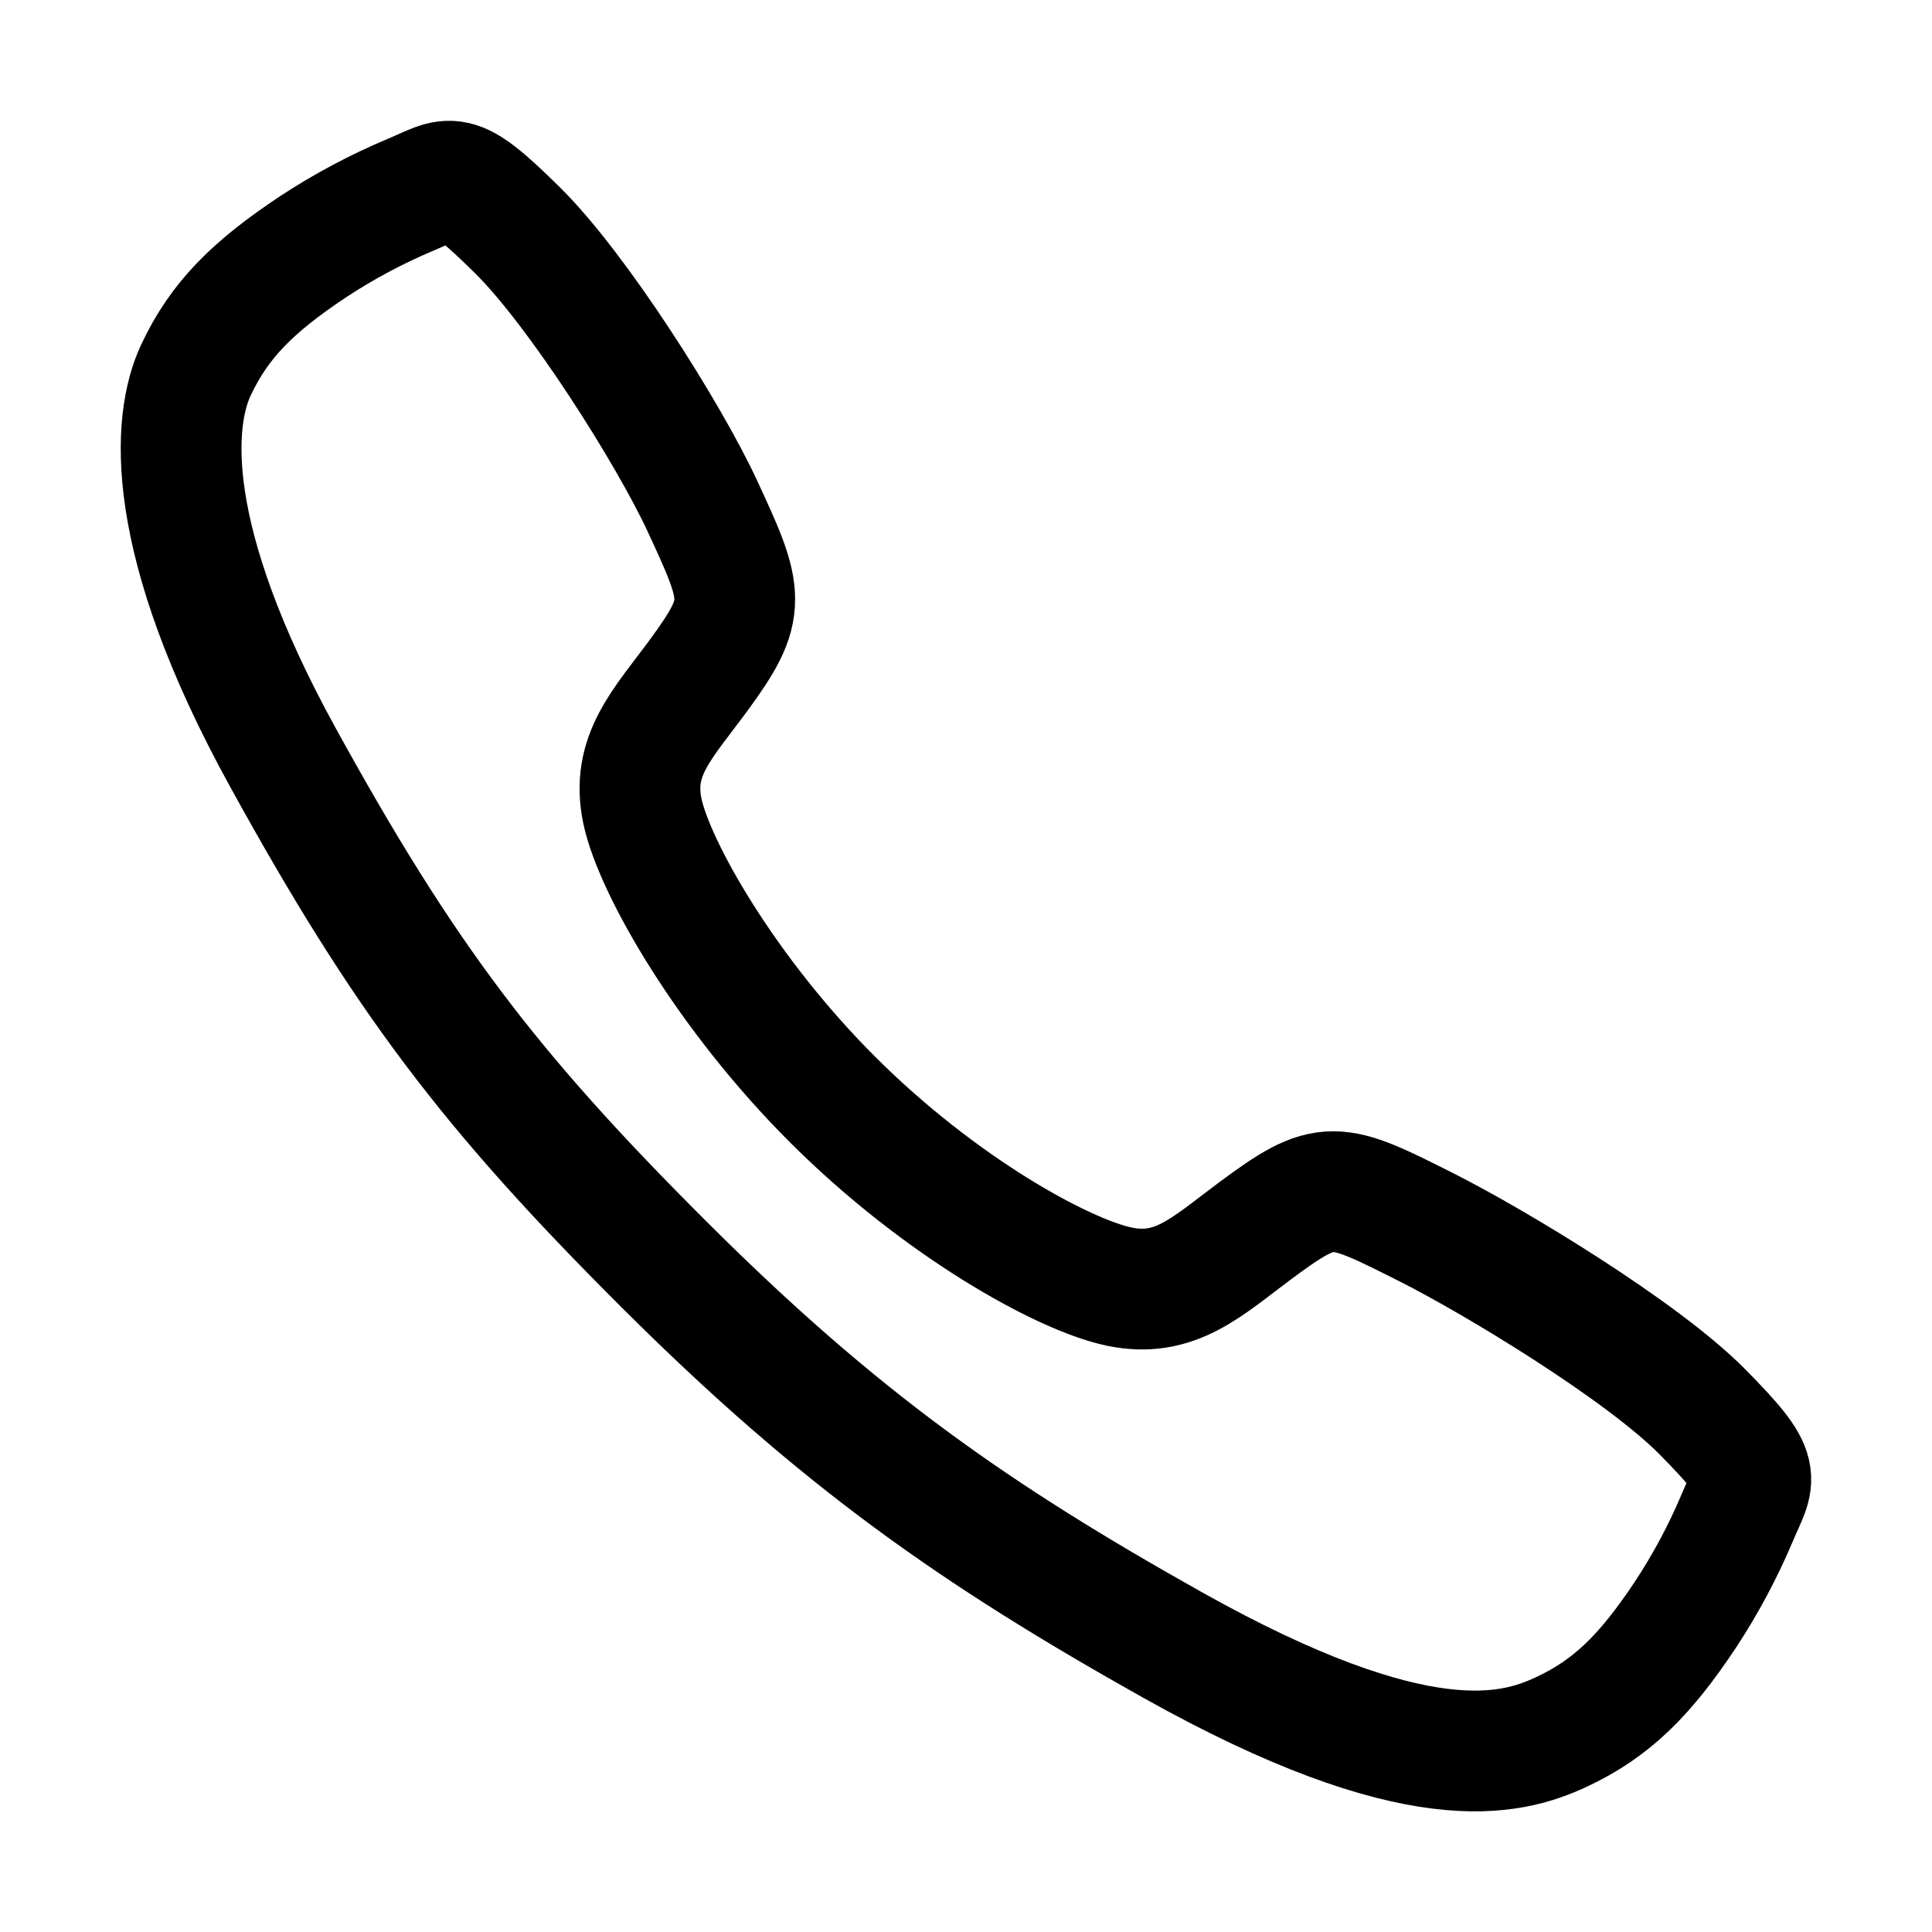
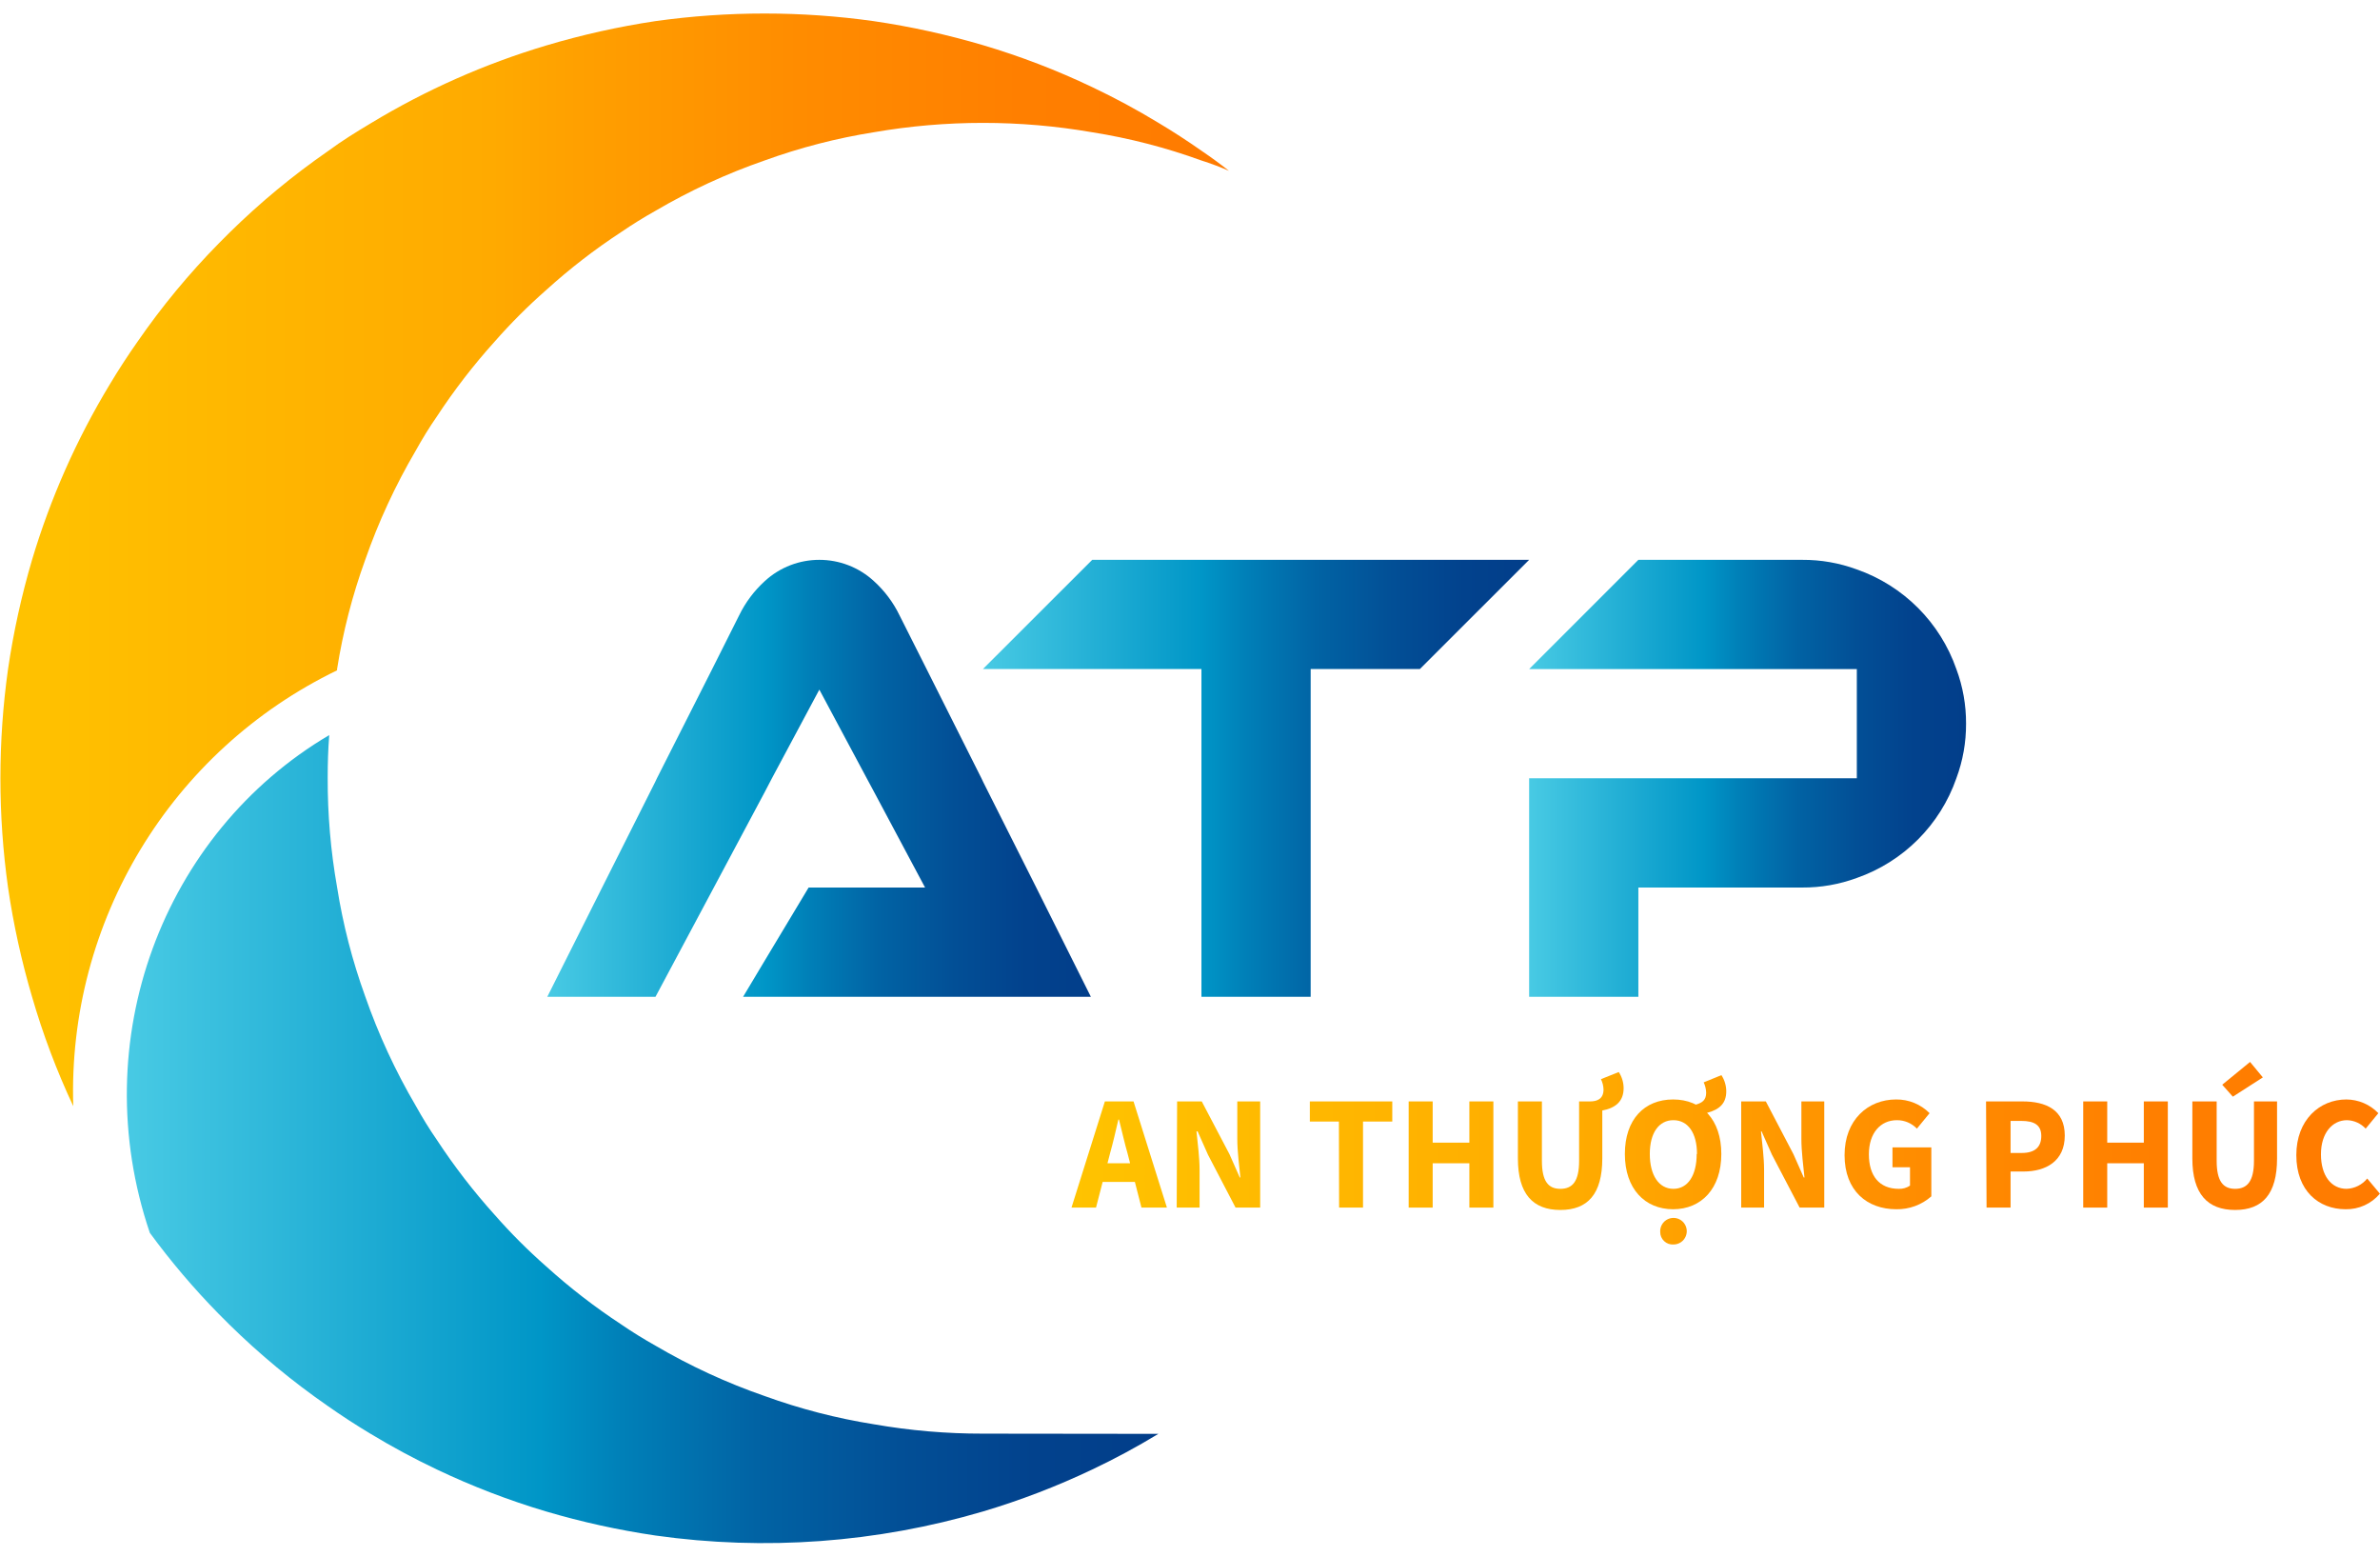
- <svg xmlns="http://www.w3.org/2000/svg" alt="hotline" viewBox="0 0 512 512">
-   <path d="M451 374c-15.88-16-54.34-39.35-73-48.76-24.3-12.24-26.3-13.24-45.4.95-12.74 9.47-21.21 17.93-36.12 14.75s-47.31-21.11-75.68-49.39-47.34-61.62-50.53-76.48 5.41-23.23 14.79-36c13.22-18 12.22-21 .92-45.3-8.81-18.9-32.84-57-48.9-72.8C119.9 44 119.9 47 108.83 51.6A160.15 160.15 0 0083 65.37C67 76 58.12 84.83 51.91 98.1s-9 44.38 23.07 102.64 54.57 88.05 101.14 134.49S258.5 406.64 310.85 436c64.76 36.27 89.6 29.2 102.91 23s22.18-15 32.83-31a159.09 159.09 0 0013.8-25.8C465 391.17 468 391.17 451 374z" fill="none" stroke="currentColor" stroke-miterlimit="10" stroke-width="32" />
+ <svg xmlns="http://www.w3.org/2000/svg" xmlns:xlink="http://www.w3.org/1999/xlink" viewBox="0 0 230.96 148.39" height="85" width="130" alt="logo-atp">
+   <defs>
+     <style>.cls-1{fill:url(#linear-gradient);}.cls-2{fill:url(#linear-gradient-2);}.cls-3{fill:url(#linear-gradient-3);}.cls-4{fill:url(#linear-gradient-4);}.cls-5{fill:url(#linear-gradient-5);}.cls-6{fill:url(#linear-gradient-6);}</style>
+     <linearGradient id="linear-gradient" x1="95.39" y1="74.19" x2="148.39" y2="74.19" gradientUnits="userSpaceOnUse">
+       <stop offset="0" stop-color="#48cae4" />
+       <stop offset="0.4" stop-color="#0096c7" />
+       <stop offset="0.48" stop-color="#0080b8" />
+       <stop offset="0.61" stop-color="#0163a4" />
+       <stop offset="0.75" stop-color="#024f96" />
+       <stop offset="0.88" stop-color="#02428d" />
+       <stop offset="1" stop-color="#023e8a" />
+     </linearGradient>
+     <linearGradient id="linear-gradient-2" x1="155.28" y1="75.19" x2="197.68" y2="75.19" xlink:href="#linear-gradient" />
+     <linearGradient id="linear-gradient-3" x1="60.01" y1="75.19" x2="112.75" y2="75.19" xlink:href="#linear-gradient" />
+     <linearGradient id="linear-gradient-4" x1="19.2" y1="110.21" x2="119.3" y2="110.21" xlink:href="#linear-gradient" />
+     <linearGradient id="linear-gradient-5" x1="6.89" y1="54" x2="126.15" y2="54" gradientUnits="userSpaceOnUse">
+       <stop offset="0" stop-color="#ffc300" />
+       <stop offset="0.4" stop-color="#fa0" />
+       <stop offset="0.47" stop-color="#ffa000" />
+       <stop offset="0.65" stop-color="#ff8c00" />
+       <stop offset="0.83" stop-color="#ff7f00" />
+       <stop offset="1" stop-color="#ff7b00" />
+     </linearGradient>
+     <linearGradient id="linear-gradient-6" x1="110.87" y1="111.56" x2="237.85" y2="111.56" gradientUnits="userSpaceOnUse">
+       <stop offset="0" stop-color="#fff" />
+       <stop offset="0" stop-color="#ffc300" />
+       <stop offset="0.4" stop-color="#fa0" />
+       <stop offset="0.47" stop-color="#ffa000" />
+       <stop offset="0.65" stop-color="#ff8c00" />
+       <stop offset="0.83" stop-color="#ff7f00" />
+       <stop offset="1" stop-color="#ff7b00" />
+     </linearGradient>
+   </defs>
+   <g id="Layer_2" data-name="Layer 2">
+     <polygon class="cls-1" points="148.39 53 137.79 63.59 127.19 63.59 127.19 95.39 116.59 95.39 116.59 63.59 95.39 63.59 105.99 53 148.39 53" />
+     <path class="cls-2" d="M197.68,69.89a15,15,0,0,1-.94,5.3,15.73,15.73,0,0,1-9.66,9.67,15.08,15.08,0,0,1-5.3.93h-15.9v10.6h-10.6V75.19h31.8V64.6h-31.8L165.88,54h15.9a15.08,15.08,0,0,1,5.3.93,15.73,15.73,0,0,1,9.66,9.67A15,15,0,0,1,197.68,69.89Z" transform="translate(-6.89 -1)" />
+     <path class="cls-3" d="M112.75,96.39H79l2.12-3.54,4.24-7.06h11.3l-4.94-9.26L91,75.19l-4.6-8.6-4.6,8.6-.7,1.34-4.94,9.26-5.66,10.6H60l5.32-10.6,5.15-10.24.17-.36L76,64.6l2.62-5.22a11,11,0,0,1,2.48-3.31,7.82,7.82,0,0,1,10.6,0,10.84,10.84,0,0,1,2.48,3.31l2.63,5.22,5.32,10.59.17.36,5.15,10.24Z" transform="translate(-6.89 -1)" />
+     <path class="cls-4" d="M119.3,138.79a70.6,70.6,0,0,1-6.42,3.46,73.47,73.47,0,0,1-10.6,4.07,75.24,75.24,0,0,1-31.8,2.33,77,77,0,0,1-10.59-2.33,73.47,73.47,0,0,1-10.6-4.07,72.14,72.14,0,0,1-6.43-3.46c-1.42-.85-2.82-1.76-4.17-2.71a72.43,72.43,0,0,1-9.54-7.89l-1.06-1.06a72,72,0,0,1-6.66-7.84C15.09,100.63,22.68,80.54,38.84,71c-.11,1.38-.15,2.76-.15,4.15a59.87,59.87,0,0,0,.91,10.6,57.27,57.27,0,0,0,2.73,10.6,60,60,0,0,0,4.9,10.6c.64,1.15,1.31,2.25,2.06,3.33a60.11,60.11,0,0,0,5.61,7.27,54.54,54.54,0,0,0,5,5,59.42,59.42,0,0,0,7.27,5.62c1.08.74,2.18,1.42,3.32,2.06a59.27,59.27,0,0,0,10.6,4.89,57.7,57.7,0,0,0,10.6,2.74,61,61,0,0,0,10.6.91Z" transform="translate(-6.89 -1)" />
+     <path class="cls-5" d="M126.15,16.26a27.64,27.64,0,0,0-2.67-1,57.29,57.29,0,0,0-10.6-2.74,62.19,62.19,0,0,0-21.2,0,57.7,57.7,0,0,0-10.6,2.74,59.27,59.27,0,0,0-10.6,4.89c-1.14.64-2.24,1.32-3.32,2.06a58.44,58.44,0,0,0-7.27,5.62,54.54,54.54,0,0,0-5,5,60.11,60.11,0,0,0-5.61,7.27c-.75,1.08-1.42,2.18-2.06,3.33A60,60,0,0,0,42.33,54,57.27,57.27,0,0,0,39.6,64.6s0,.08,0,.12A45.39,45.39,0,0,0,14,107,72.32,72.32,0,0,1,10,96.39a76.82,76.82,0,0,1-2.33-10.6,76.22,76.22,0,0,1,0-21.19A76.82,76.82,0,0,1,10,54a73.47,73.47,0,0,1,7.53-17c.85-1.42,1.76-2.82,2.71-4.17a71.65,71.65,0,0,1,7.89-9.54l1.06-1.06a72.43,72.43,0,0,1,9.54-7.89c1.35-1,2.75-1.86,4.17-2.71a73.47,73.47,0,0,1,17-7.53A77,77,0,0,1,70.48,1.74a76.29,76.29,0,0,1,21.2,0,76.82,76.82,0,0,1,10.6,2.33,72.32,72.32,0,0,1,10.6,4.07,70.6,70.6,0,0,1,6.42,3.46c1.43.85,2.82,1.76,4.18,2.71Q124.85,15.24,126.15,16.26Z" transform="translate(-6.89 -1)" />
+     <path class="cls-6" d="M114.11,106.54h2.78l3.24,10.3h-2.47l-1.34-5.22c-.29-1-.57-2.25-.84-3.32h-.06c-.25,1.09-.53,2.29-.82,3.32l-1.35,5.22h-2.38Zm-1.11,6h5v1.81h-5Z" transform="translate(-6.89 -1)" />
+     <path class="cls-6" d="M121.12,106.54h2.39l2.69,5.12,1,2.26h.06c-.11-1.09-.3-2.53-.3-3.74v-3.64h2.22v10.3h-2.39l-2.68-5.14-1-2.25H123c.11,1.14.3,2.52.3,3.73v3.66h-2.22Z" transform="translate(-6.89 -1)" />
+     <path class="cls-6" d="M136.82,108.49H134v-1.95h8v1.95h-2.84v8.35h-2.32Z" transform="translate(-6.89 -1)" />
+     <path class="cls-6" d="M143.59,106.54h2.33v4h3.56v-4h2.33v10.3h-2.33v-4.3h-3.56v4.3h-2.33Z" transform="translate(-6.89 -1)" />
+     <path class="cls-6" d="M154.19,112.07v-5.53h2.33v5.76c0,2,.63,2.72,1.79,2.72s1.82-.7,1.82-2.72v-5.76h2.25v5.53c0,3.45-1.41,5-4.07,5S154.19,115.52,154.19,112.07Zm7-5.53c.63,0,1.31-.2,1.31-1.16a2.48,2.48,0,0,0-.25-1l1.73-.69a2.88,2.88,0,0,1,.47,1.56c0,1.3-.8,1.94-2.11,2.18Z" transform="translate(-6.89 -1)" />
+     <path class="cls-6" d="M164.57,111.64c0-3.36,1.9-5.29,4.68-5.29s4.68,1.94,4.68,5.29S172,117,169.25,117,164.57,115,164.57,111.64Zm7,0c0-2.06-.89-3.28-2.29-3.28s-2.29,1.22-2.29,3.28.88,3.38,2.29,3.38S171.54,113.71,171.54,111.64ZM168,119.2a1.29,1.29,0,1,1,1.29,1.22A1.21,1.21,0,0,1,168,119.2Zm3.46-12.35c.63-.18,1-.45,1-1.16a2.56,2.56,0,0,0-.24-1l1.72-.7a2.89,2.89,0,0,1,.47,1.57c0,1.14-.62,1.76-1.86,2.09Z" transform="translate(-6.89 -1)" />
+     <path class="cls-6" d="M175.86,106.54h2.39l2.68,5.12,1,2.26H182c-.11-1.09-.3-2.53-.3-3.74v-3.64h2.22v10.3h-2.39l-2.69-5.14-1-2.25h-.06c.11,1.14.3,2.52.3,3.73v3.66h-2.22Z" transform="translate(-6.89 -1)" />
+     <path class="cls-6" d="M185.89,111.75c0-3.42,2.27-5.4,5-5.4a4.5,4.5,0,0,1,3.25,1.33l-1.23,1.5a2.66,2.66,0,0,0-1.94-.82c-1.59,0-2.72,1.24-2.72,3.31s1,3.35,2.9,3.35a1.83,1.83,0,0,0,1.09-.31v-1.78h-1.7V111h3.77v4.75a5,5,0,0,1-3.4,1.25C188.09,117,185.89,115.22,185.89,111.75Z" transform="translate(-6.89 -1)" />
+     <path class="cls-6" d="M199.62,106.54h3.54c2.27,0,4.1.81,4.1,3.31s-1.85,3.49-4,3.49H202v3.5h-2.33Zm3.47,5c1.28,0,1.89-.58,1.89-1.65s-.69-1.46-1.95-1.46H202v3.11Z" transform="translate(-6.89 -1)" />
+     <path class="cls-6" d="M209.05,106.54h2.33v4h3.55v-4h2.33v10.3h-2.33v-4.3h-3.55v4.3h-2.33Z" transform="translate(-6.89 -1)" />
+     <path class="cls-6" d="M219.64,112.07v-5.53H222v5.76c0,2,.64,2.72,1.79,2.72s1.83-.7,1.83-2.72v-5.76h2.24v5.53c0,3.45-1.4,5-4.07,5S219.64,115.52,219.64,112.07Zm2.9-7.15,2.7-2.21,1.24,1.5-2.91,1.87Z" transform="translate(-6.89 -1)" />
+     <path class="cls-6" d="M229.73,111.75c0-3.42,2.26-5.4,4.86-5.4a4.34,4.34,0,0,1,3.1,1.33l-1.23,1.5a2.57,2.57,0,0,0-1.81-.82c-1.42,0-2.53,1.24-2.53,3.31s1,3.35,2.49,3.35a2.7,2.7,0,0,0,2-1l1.23,1.47a4.24,4.24,0,0,1-3.33,1.51C231.91,117,229.73,115.22,229.73,111.75Z" transform="translate(-6.89 -1)" />
+   </g>
</svg>
